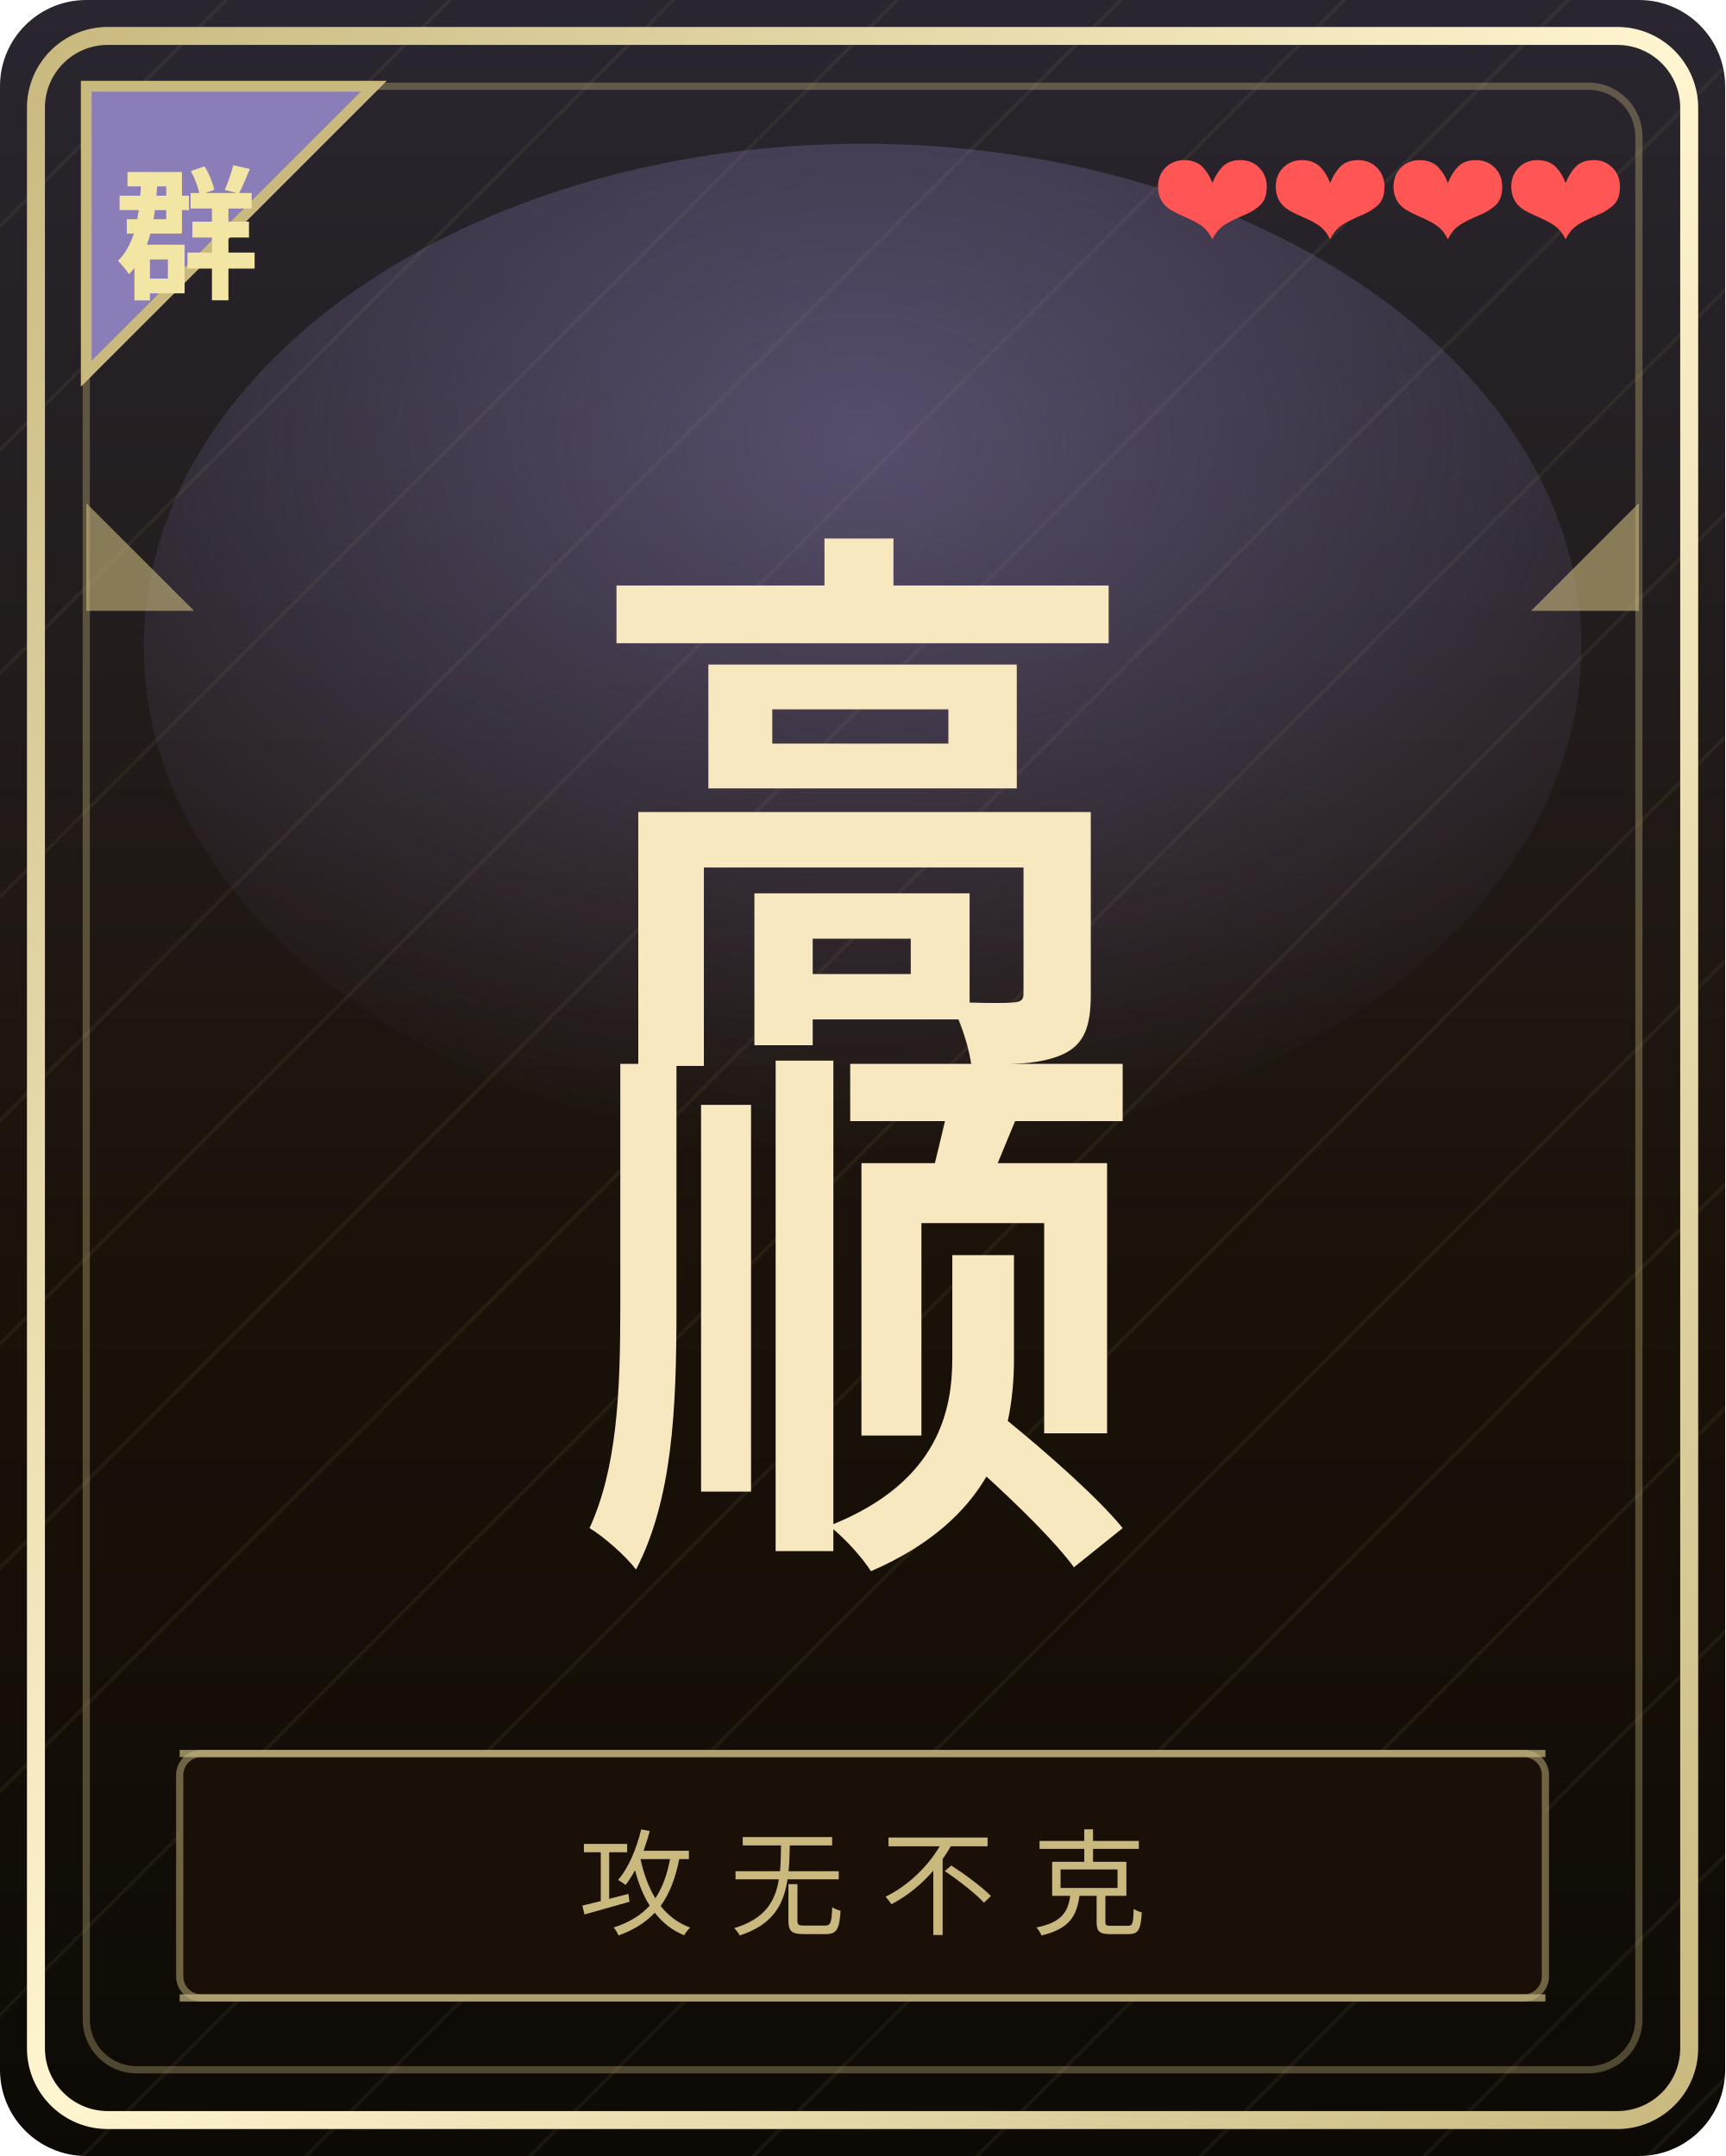
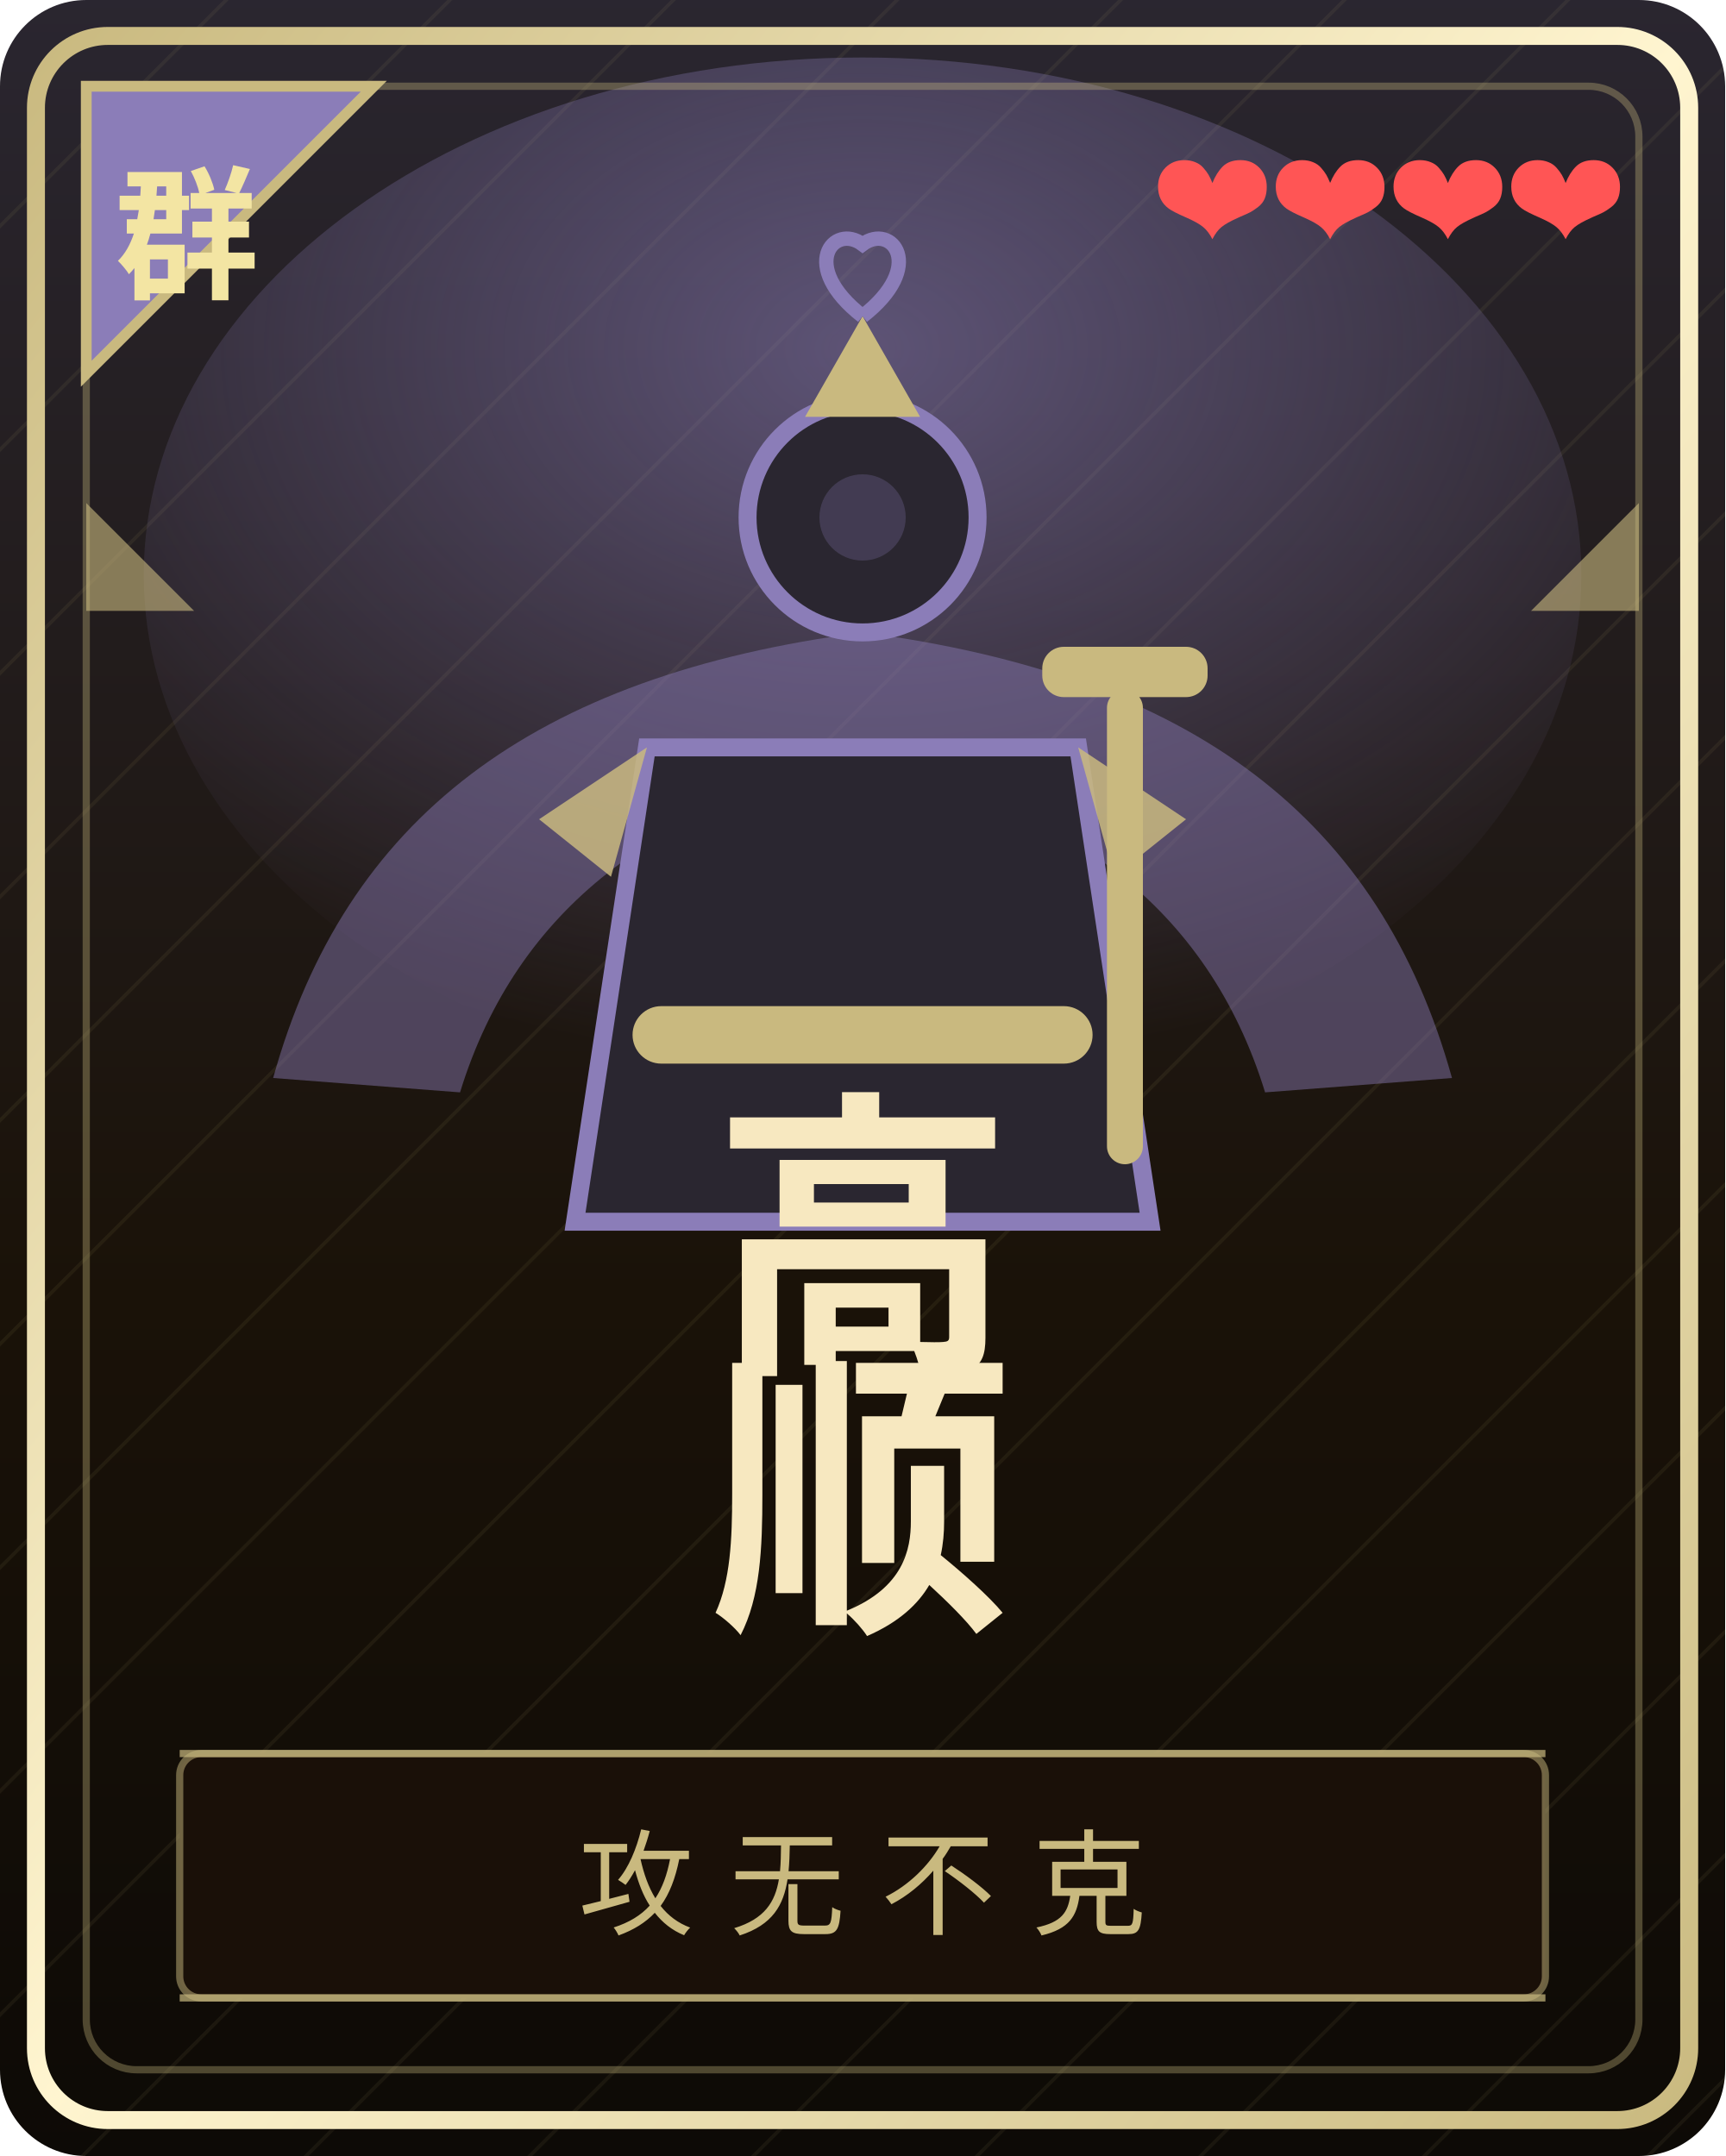
<svg xmlns="http://www.w3.org/2000/svg" width="240" height="300" viewBox="0 0 240 300">
  <defs>
    <linearGradient id="bg" x1="0" y1="0" x2="0" y2="1">
      <stop offset="0" stop-color="#2a2630" />
      <stop offset="0.6" stop-color="#1a1208" />
      <stop offset="1" stop-color="#0d0a06" />
    </linearGradient>
    <linearGradient id="frame" x1="0" y1="0" x2="1" y2="1">
      <stop offset="0" stop-color="#c9b97f" />
      <stop offset="0.5" stop-color="#fff5d0" />
      <stop offset="1" stop-color="#c9b97f" />
    </linearGradient>
-     <radialGradient id="glow" cx="0.5" cy="0.3" r="0.7">
-       <stop offset="0" stop-color="#8b7db8" stop-opacity="0.5" />
+     <radialGradient id="glow" cx="0.5" cy="0.28" r="0.7">
+       <stop offset="0" stop-color="#8b7db8" stop-opacity="0.55" />
      <stop offset="1" stop-color="#8b7db8" stop-opacity="0" />
    </radialGradient>
    <pattern id="bgPattern" patternUnits="userSpaceOnUse" width="22" height="22" patternTransform="rotate(45)">
      <line x1="0" y1="0" x2="0" y2="22" stroke="#c9b97f" stroke-opacity="0.07" stroke-width="1" />
    </pattern>
  </defs>
  <rect width="240" height="300" rx="12" fill="url(#bg)" />
  <rect width="240" height="300" rx="12" fill="url(#bgPattern)" />
-   <ellipse cx="120" cy="90" rx="100" ry="70" fill="url(#glow)" />
+   <ellipse cx="120" cy="80" rx="100" ry="72" fill="url(#glow)" />
+   <g transform="translate(120,92)">
+     <path d="M0,-4 C-46,2 -72,22 -82,58 L-56,60 C-48,34 -28,20 0,14 Z" fill="#8b7db8" opacity="0.45" />
+     <path d="M0,-4 C46,2 72,22 82,58 L56,60 C48,34 28,20 0,14 Z" fill="#8b7db8" opacity="0.45" />
+     <path d="M-30,12 L30,12 L40,78 L-40,78 Z" fill="#2a2630" stroke="#8b7db8" stroke-width="2.5" />
+     <rect x="-32" y="48" width="64" height="8" rx="4" fill="#c9b97f" />
+     <path d="M-30,12 L-45,22 L-35,30 Z" fill="#c9b97f" opacity="0.85" />
+     <path d="M30,12 L45,22 L35,30 Z" fill="#c9b97f" opacity="0.85" />
+     <circle cx="0" cy="-20" r="16" fill="#2a2630" stroke="#8b7db8" stroke-width="2.5" />
+     <circle cx="0" cy="-20" r="6" fill="#8b7db8" opacity="0.25" />
+     <path d="M-8,-34 L0,-48 L8,-34 Z" fill="#c9b97f" />
+     <path d="M0,-48 C-9,-55 -4,-61 0,-58 C4,-61 9,-55 0,-48" stroke="#8b7db8" stroke-width="2" fill="none" />
+     <rect x="34" y="4" width="5" height="66" rx="2.5" fill="#c9b97f" />
+     <rect x="25" y="-2" width="23" height="7" rx="3" fill="#c9b97f" />
+   </g>
+   <text x="120" y="187.7" text-anchor="middle" font-size="42" font-family="STKaiti,KaiTi,STSong,serif" font-weight="bold" fill="#f7e8c0" style="text-shadow:0 2px 8px rgba(0,0,0,.7);letter-spacing:3px">高</text>
+   <text x="120" y="223.7" text-anchor="middle" font-size="42" font-family="STKaiti,KaiTi,STSong,serif" font-weight="bold" fill="#f7e8c0" style="text-shadow:0 2px 8px rgba(0,0,0,.7);letter-spacing:3px">顺</text>
  <rect x="5" y="5" width="230" height="290" rx="10" fill="none" stroke="url(#frame)" stroke-width="2.5" />
  <rect x="12" y="12" width="216" height="276" rx="7" fill="none" stroke="#c9b97f" stroke-opacity="0.35" stroke-width="1" />
  <polygon points="12,12 52,12 12,52" fill="#8b7db8" stroke="#c9b97f" stroke-width="1.5" />
  <text x="26" y="40" font-size="20" text-anchor="middle" font-family="STKaiti,KaiTi,serif" font-weight="bold" fill="#f3e5a3">群</text>
  <text x="226" y="34" font-size="18" text-anchor="end" fill="#ff5555">❤❤❤❤</text>
-   <text x="120" y="141.3" text-anchor="middle" font-size="78" font-family="STKaiti,KaiTi,STSong,serif" font-weight="bold" fill="#f7e8c0" style="text-shadow:0 2px 8px rgba(0,0,0,.7);letter-spacing:3px">高</text>
-   <text x="120" y="211.3" text-anchor="middle" font-size="78" font-family="STKaiti,KaiTi,STSong,serif" font-weight="bold" fill="#f7e8c0" style="text-shadow:0 2px 8px rgba(0,0,0,.7);letter-spacing:3px">顺</text>
  <rect x="25" y="244" width="190" height="34" rx="3" fill="#1a1008" stroke="#c9b97f" stroke-opacity="0.5" />
  <line x1="25" y1="244" x2="215" y2="244" stroke="#c9b97f" stroke-opacity="0.7" />
  <line x1="25" y1="278" x2="215" y2="278" stroke="#c9b97f" stroke-opacity="0.7" />
  <text x="120" y="268" text-anchor="middle" font-size="16" font-family="STKaiti,KaiTi,STSong,serif" letter-spacing="5px" fill="#c9b97f">攻无不克</text>
  <path d="M12 70 L12 85 L27 85 Z" fill="#c9b97f" opacity="0.6" />
  <path d="M228 70 L228 85 L213 85 Z" fill="#c9b97f" opacity="0.6" />
</svg>
